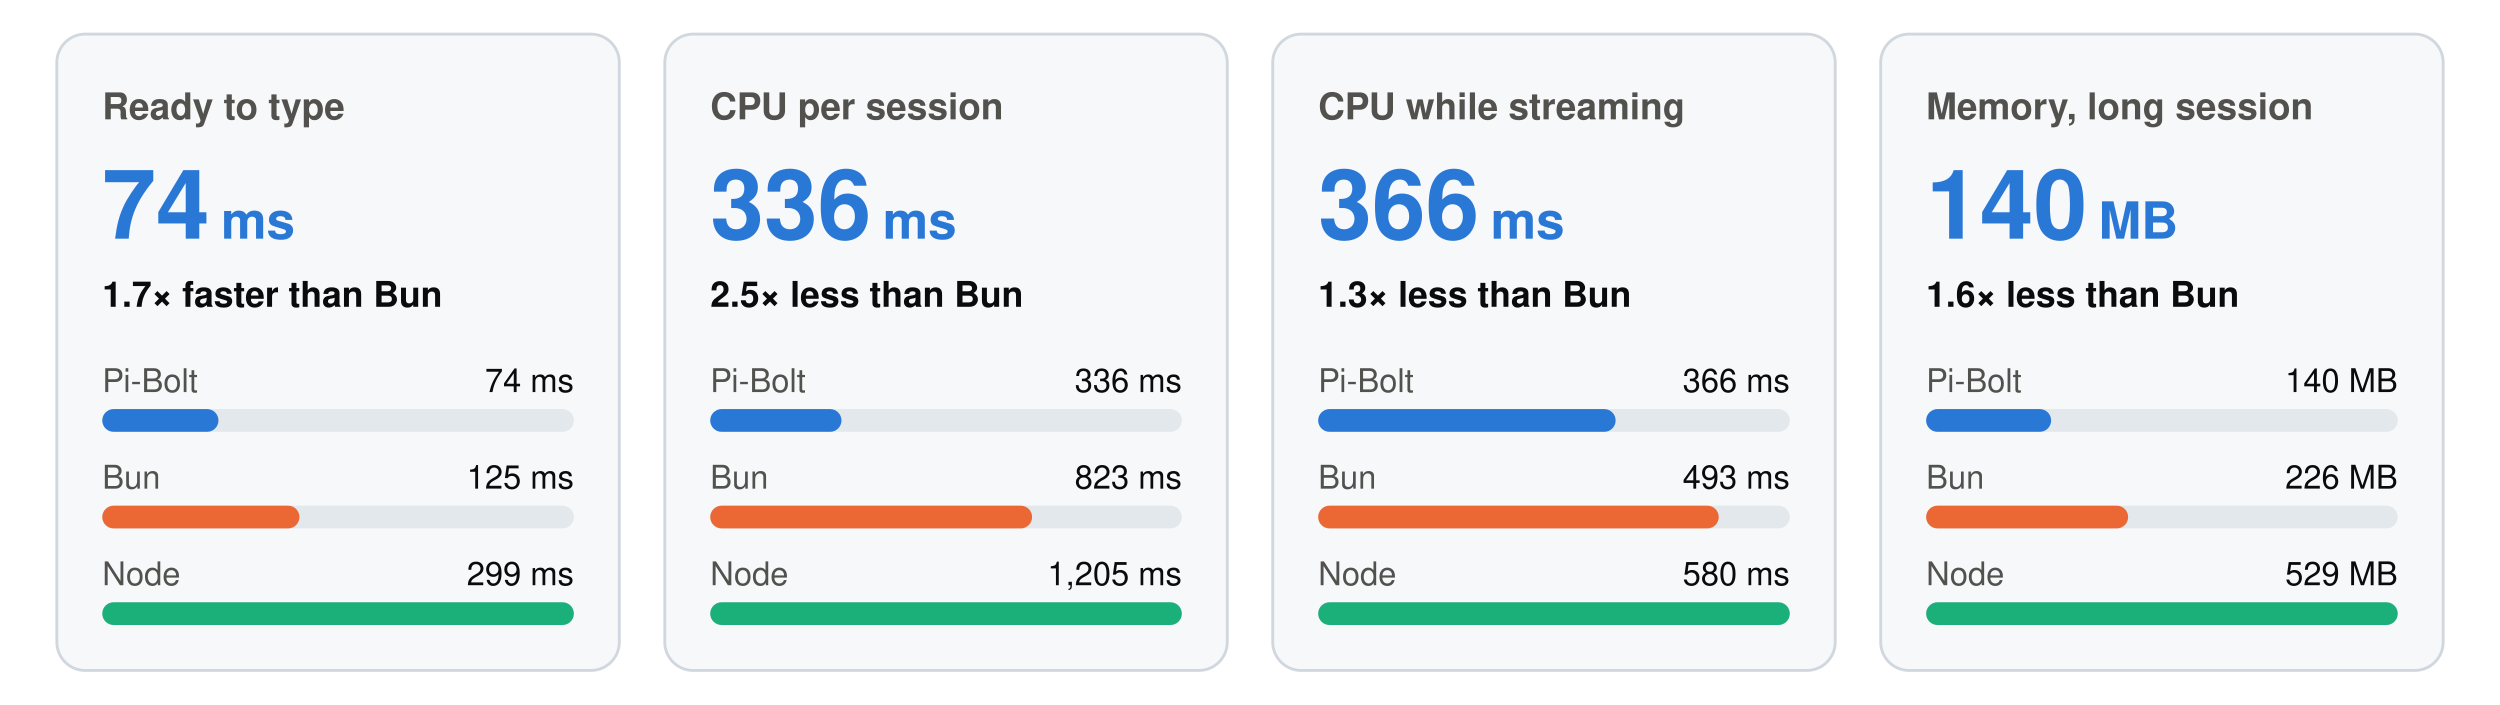
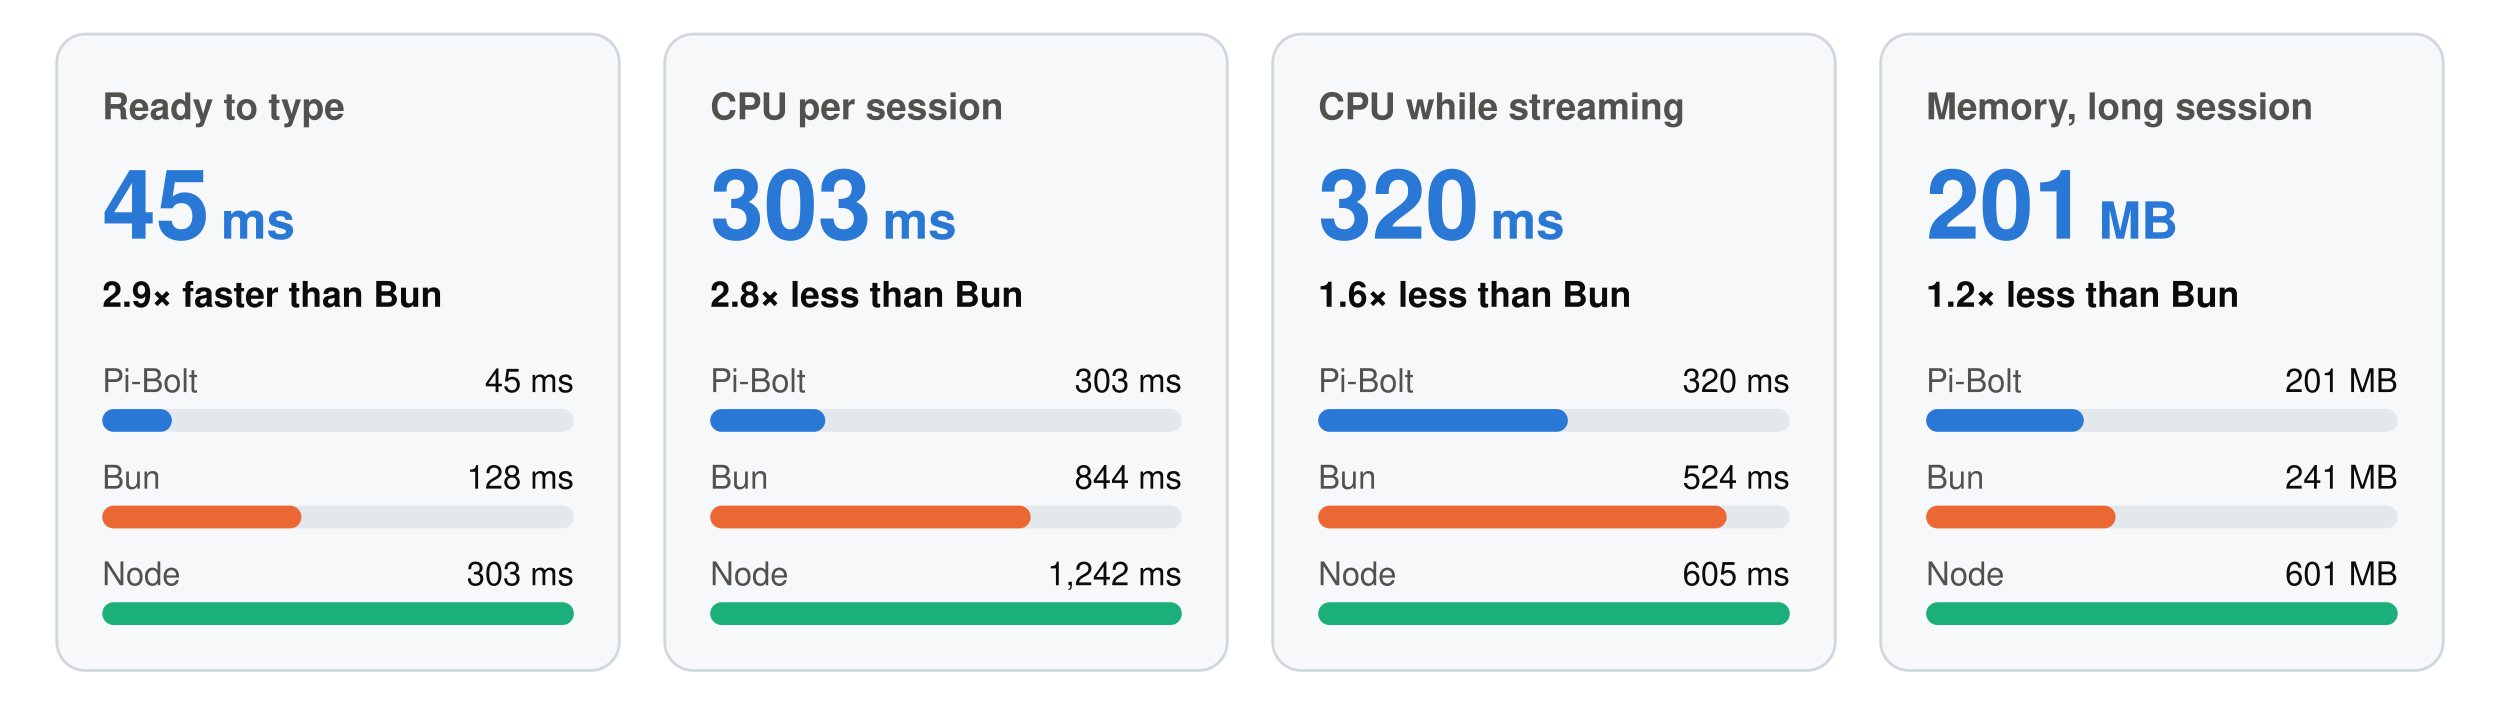
<svg xmlns="http://www.w3.org/2000/svg" width="880" height="248" viewBox="0 0 880 248" role="img" aria-label="Pi-Bolt compared with Bun and Node">
  <style>text{font-family:-apple-system, BlinkMacSystemFont, 'Segoe UI', Helvetica, Arial, sans-serif;font-variant-numeric:tabular-nums}</style>
  <rect x="20.0" y="12" width="198.0" height="224" rx="10" fill="#f6f8fa" stroke="#d0d7de" />
  <text x="36.0" y="42" font-size="13" font-weight="600" fill="#52514e">Ready to type</text>
-   <text x="36.0" y="84" font-size="34" font-weight="700" fill="#2a78d6">74<tspan font-size="18" font-weight="600" dx="4">ms</tspan>
+   <text x="36.0" y="84" font-size="34" font-weight="700" fill="#2a78d6">45<tspan font-size="18" font-weight="600" dx="4">ms</tspan>
  </text>
-   <text x="36.0" y="108" font-size="12.5" font-weight="600" fill="#0b0b0b">1.7× faster than Bun</text>
+   <text x="36.0" y="108" font-size="12.5" font-weight="600" fill="#0b0b0b">2.9× faster than Bun</text>
  <text x="36.0" y="138" font-size="11.5" fill="#52514e">Pi-Bolt</text>
-   <text x="202.0" y="138" font-size="11.5" text-anchor="end" fill="#0b0b0b">74 ms</text>
+   <text x="202.0" y="138" font-size="11.5" text-anchor="end" fill="#0b0b0b">45 ms</text>
  <rect x="36.0" y="144" width="166.0" height="8" rx="4" fill="#d0d7de" opacity="0.5" />
-   <rect x="36.0" y="144" width="40.9" height="8" rx="4" fill="#2a78d6" />
+   <rect x="36.0" y="144" width="24.5" height="8" rx="4" fill="#2a78d6" />
  <text x="36.0" y="172" font-size="11.5" fill="#52514e">Bun</text>
-   <text x="202.0" y="172" font-size="11.5" text-anchor="end" fill="#0b0b0b">125 ms</text>
+   <text x="202.0" y="172" font-size="11.5" text-anchor="end" fill="#0b0b0b">128 ms</text>
  <rect x="36.0" y="178" width="166.0" height="8" rx="4" fill="#d0d7de" opacity="0.5" />
-   <rect x="36.0" y="178" width="69.4" height="8" rx="4" fill="#eb6834" />
+   <rect x="36.0" y="178" width="70.1" height="8" rx="4" fill="#eb6834" />
  <text x="36.0" y="206" font-size="11.5" fill="#52514e">Node</text>
-   <text x="202.0" y="206" font-size="11.5" text-anchor="end" fill="#0b0b0b">299 ms</text>
+   <text x="202.0" y="206" font-size="11.5" text-anchor="end" fill="#0b0b0b">303 ms</text>
  <rect x="36.0" y="212" width="166.0" height="8" rx="4" fill="#d0d7de" opacity="0.5" />
  <rect x="36.0" y="212" width="166.0" height="8" rx="4" fill="#1baf7a" />
  <rect x="234.0" y="12" width="198.0" height="224" rx="10" fill="#f6f8fa" stroke="#d0d7de" />
  <text x="250.0" y="42" font-size="13" font-weight="600" fill="#52514e">CPU per session</text>
-   <text x="250.0" y="84" font-size="34" font-weight="700" fill="#2a78d6">336<tspan font-size="18" font-weight="600" dx="4">ms</tspan>
+   <text x="250.0" y="84" font-size="34" font-weight="700" fill="#2a78d6">303<tspan font-size="18" font-weight="600" dx="4">ms</tspan>
  </text>
-   <text x="250.0" y="108" font-size="12.5" font-weight="600" fill="#0b0b0b">2.5× less than Bun</text>
+   <text x="250.0" y="108" font-size="12.5" font-weight="600" fill="#0b0b0b">2.8× less than Bun</text>
  <text x="250.0" y="138" font-size="11.5" fill="#52514e">Pi-Bolt</text>
-   <text x="416.0" y="138" font-size="11.5" text-anchor="end" fill="#0b0b0b">336 ms</text>
+   <text x="416.0" y="138" font-size="11.5" text-anchor="end" fill="#0b0b0b">303 ms</text>
  <rect x="250.0" y="144" width="166.0" height="8" rx="4" fill="#d0d7de" opacity="0.5" />
-   <rect x="250.0" y="144" width="46.2" height="8" rx="4" fill="#2a78d6" />
+   <rect x="250.0" y="144" width="40.5" height="8" rx="4" fill="#2a78d6" />
  <text x="250.0" y="172" font-size="11.5" fill="#52514e">Bun</text>
-   <text x="416.0" y="172" font-size="11.5" text-anchor="end" fill="#0b0b0b">823 ms</text>
+   <text x="416.0" y="172" font-size="11.5" text-anchor="end" fill="#0b0b0b">844 ms</text>
  <rect x="250.0" y="178" width="166.0" height="8" rx="4" fill="#d0d7de" opacity="0.5" />
-   <rect x="250.0" y="178" width="113.3" height="8" rx="4" fill="#eb6834" />
+   <rect x="250.0" y="178" width="112.8" height="8" rx="4" fill="#eb6834" />
  <text x="250.0" y="206" font-size="11.5" fill="#52514e">Node</text>
-   <text x="416.0" y="206" font-size="11.5" text-anchor="end" fill="#0b0b0b">1,205 ms</text>
+   <text x="416.0" y="206" font-size="11.5" text-anchor="end" fill="#0b0b0b">1,242 ms</text>
  <rect x="250.0" y="212" width="166.0" height="8" rx="4" fill="#d0d7de" opacity="0.5" />
  <rect x="250.0" y="212" width="166.0" height="8" rx="4" fill="#1baf7a" />
  <rect x="448.0" y="12" width="198.0" height="224" rx="10" fill="#f6f8fa" stroke="#d0d7de" />
  <text x="464.0" y="42" font-size="13" font-weight="600" fill="#52514e">CPU while streaming</text>
-   <text x="464.0" y="84" font-size="34" font-weight="700" fill="#2a78d6">366<tspan font-size="18" font-weight="600" dx="4">ms</tspan>
+   <text x="464.0" y="84" font-size="34" font-weight="700" fill="#2a78d6">320<tspan font-size="18" font-weight="600" dx="4">ms</tspan>
  </text>
-   <text x="464.0" y="108" font-size="12.5" font-weight="600" fill="#0b0b0b">1.3× less than Bun</text>
+   <text x="464.0" y="108" font-size="12.5" font-weight="600" fill="#0b0b0b">1.6× less than Bun</text>
  <text x="464.0" y="138" font-size="11.5" fill="#52514e">Pi-Bolt</text>
-   <text x="630.0" y="138" font-size="11.5" text-anchor="end" fill="#0b0b0b">366 ms</text>
+   <text x="630.0" y="138" font-size="11.5" text-anchor="end" fill="#0b0b0b">320 ms</text>
  <rect x="464.0" y="144" width="166.0" height="8" rx="4" fill="#d0d7de" opacity="0.5" />
-   <rect x="464.0" y="144" width="104.7" height="8" rx="4" fill="#2a78d6" />
+   <rect x="464.0" y="144" width="87.9" height="8" rx="4" fill="#2a78d6" />
  <text x="464.0" y="172" font-size="11.5" fill="#52514e">Bun</text>
-   <text x="630.0" y="172" font-size="11.5" text-anchor="end" fill="#0b0b0b">493 ms</text>
+   <text x="630.0" y="172" font-size="11.5" text-anchor="end" fill="#0b0b0b">524 ms</text>
  <rect x="464.0" y="178" width="166.0" height="8" rx="4" fill="#d0d7de" opacity="0.5" />
-   <rect x="464.0" y="178" width="141.0" height="8" rx="4" fill="#eb6834" />
+   <rect x="464.0" y="178" width="143.8" height="8" rx="4" fill="#eb6834" />
  <text x="464.0" y="206" font-size="11.5" fill="#52514e">Node</text>
-   <text x="630.0" y="206" font-size="11.5" text-anchor="end" fill="#0b0b0b">580 ms</text>
+   <text x="630.0" y="206" font-size="11.5" text-anchor="end" fill="#0b0b0b">605 ms</text>
  <rect x="464.0" y="212" width="166.0" height="8" rx="4" fill="#d0d7de" opacity="0.5" />
  <rect x="464.0" y="212" width="166.0" height="8" rx="4" fill="#1baf7a" />
  <rect x="662.0" y="12" width="198.0" height="224" rx="10" fill="#f6f8fa" stroke="#d0d7de" />
  <text x="678.0" y="42" font-size="13" font-weight="600" fill="#52514e">Memory, long session</text>
-   <text x="678.0" y="84" font-size="34" font-weight="700" fill="#2a78d6">140<tspan font-size="18" font-weight="600" dx="4">MB</tspan>
+   <text x="678.0" y="84" font-size="34" font-weight="700" fill="#2a78d6">201<tspan font-size="18" font-weight="600" dx="4">MB</tspan>
  </text>
-   <text x="678.0" y="108" font-size="12.5" font-weight="600" fill="#0b0b0b">1.6× less than Bun</text>
+   <text x="678.0" y="108" font-size="12.5" font-weight="600" fill="#0b0b0b">1.2× less than Bun</text>
  <text x="678.0" y="138" font-size="11.5" fill="#52514e">Pi-Bolt</text>
-   <text x="844.0" y="138" font-size="11.5" text-anchor="end" fill="#0b0b0b">140 MB</text>
+   <text x="844.0" y="138" font-size="11.5" text-anchor="end" fill="#0b0b0b">201 MB</text>
  <rect x="678.0" y="144" width="166.0" height="8" rx="4" fill="#d0d7de" opacity="0.5" />
-   <rect x="678.0" y="144" width="44.0" height="8" rx="4" fill="#2a78d6" />
+   <rect x="678.0" y="144" width="55.5" height="8" rx="4" fill="#2a78d6" />
  <text x="678.0" y="172" font-size="11.5" fill="#52514e">Bun</text>
-   <text x="844.0" y="172" font-size="11.5" text-anchor="end" fill="#0b0b0b">226 MB</text>
+   <text x="844.0" y="172" font-size="11.5" text-anchor="end" fill="#0b0b0b">241 MB</text>
  <rect x="678.0" y="178" width="166.0" height="8" rx="4" fill="#d0d7de" opacity="0.5" />
-   <rect x="678.0" y="178" width="71.1" height="8" rx="4" fill="#eb6834" />
+   <rect x="678.0" y="178" width="66.7" height="8" rx="4" fill="#eb6834" />
  <text x="678.0" y="206" font-size="11.5" fill="#52514e">Node</text>
-   <text x="844.0" y="206" font-size="11.5" text-anchor="end" fill="#0b0b0b">529 MB</text>
+   <text x="844.0" y="206" font-size="11.5" text-anchor="end" fill="#0b0b0b">601 MB</text>
  <rect x="678.0" y="212" width="166.0" height="8" rx="4" fill="#d0d7de" opacity="0.5" />
  <rect x="678.0" y="212" width="166.0" height="8" rx="4" fill="#1baf7a" />
</svg>
